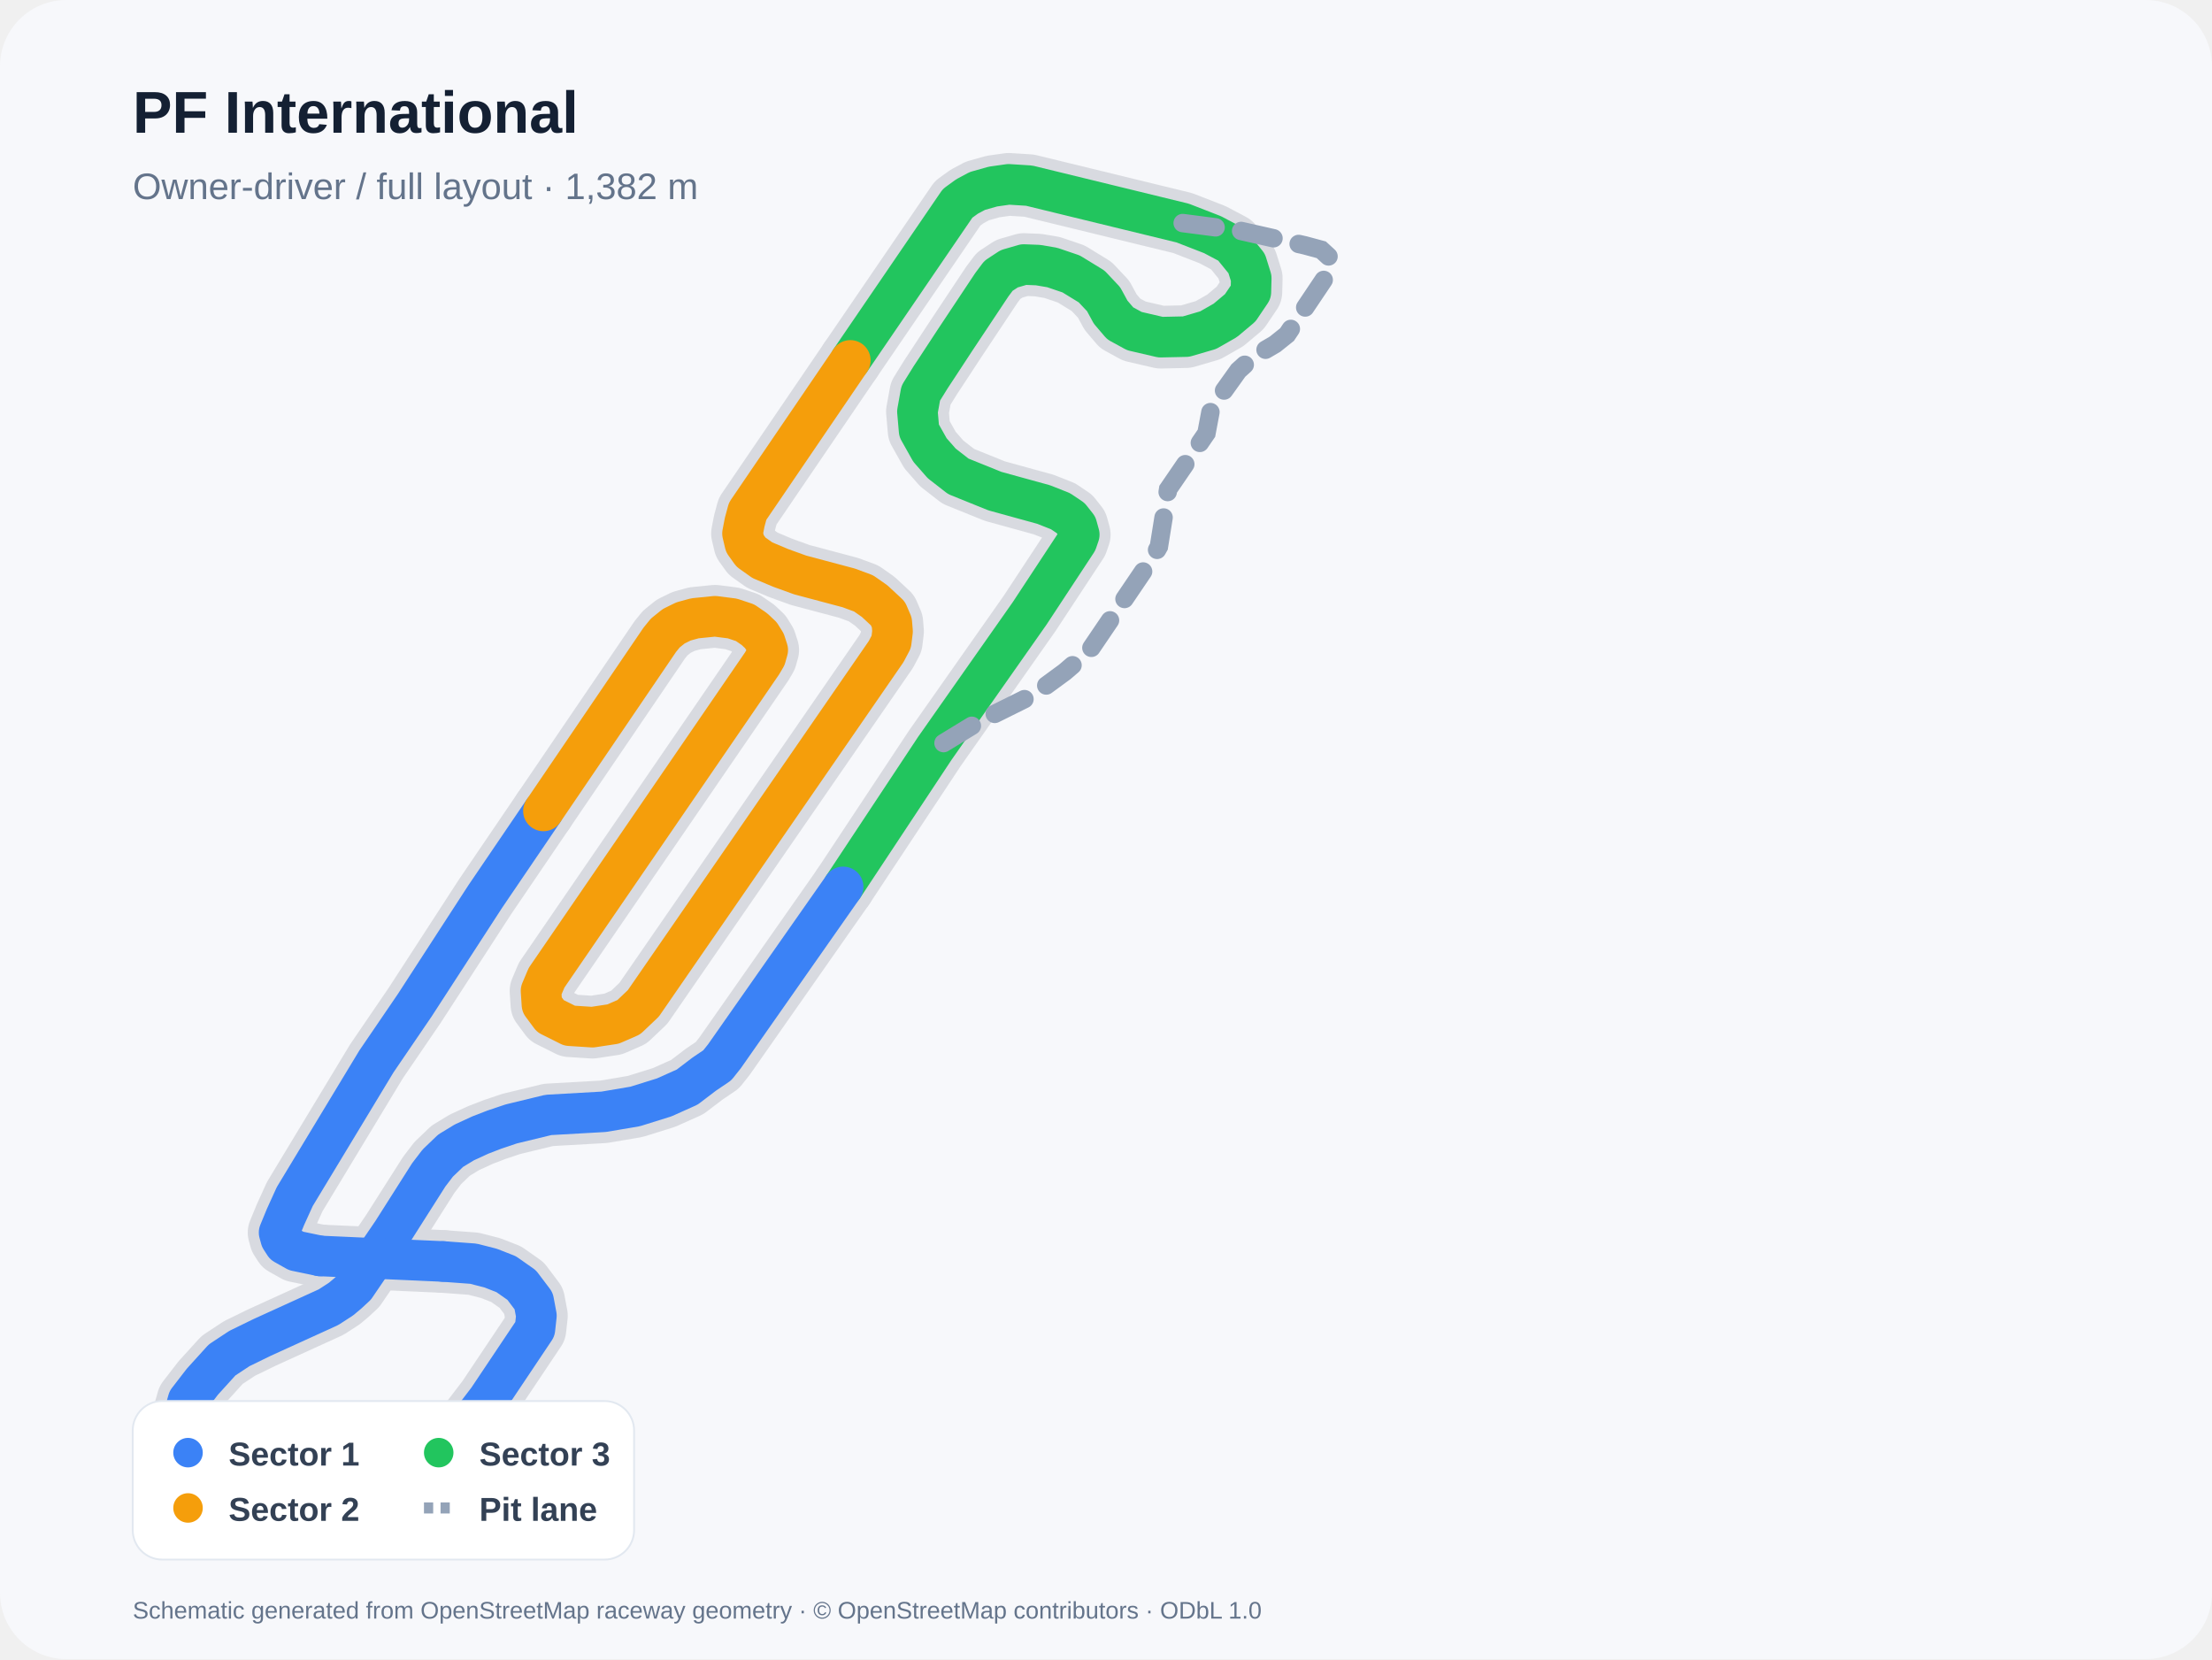
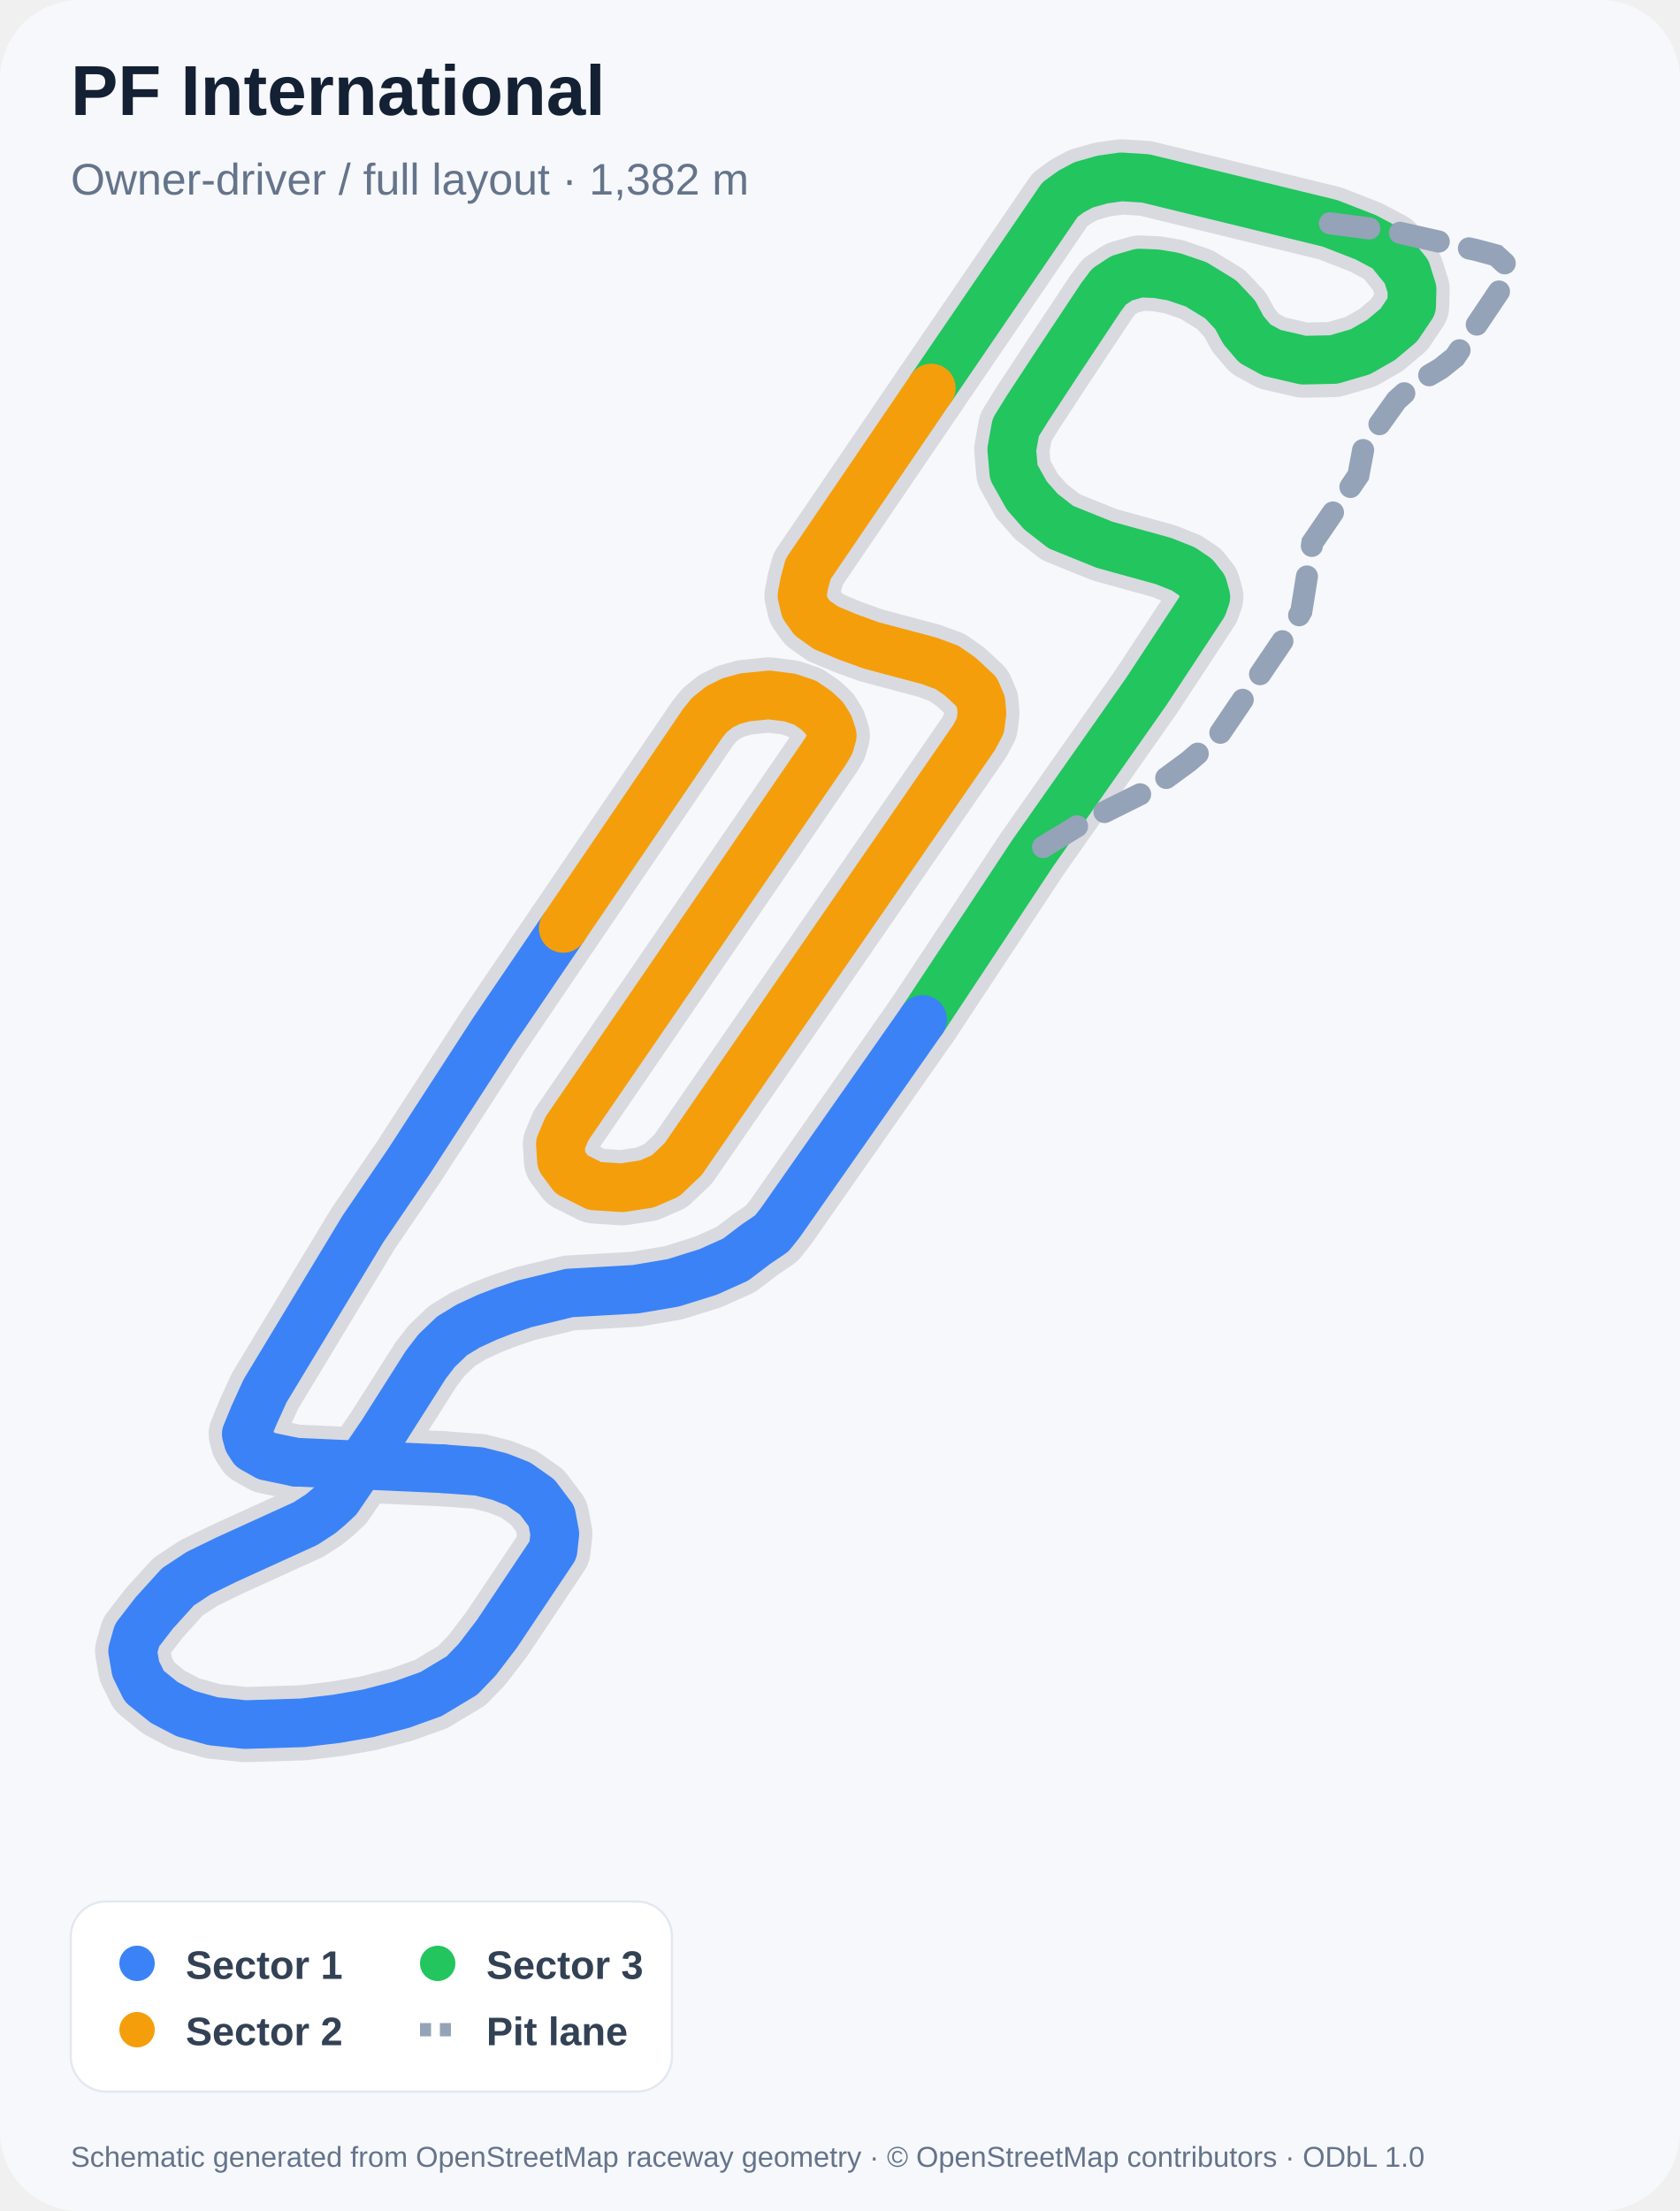
- <svg xmlns="http://www.w3.org/2000/svg" viewBox="0 0 1200 900" role="img" aria-labelledby="title desc">
-   <rect width="1200" height="900" rx="36" fill="#f7f8fb" />
+ <svg xmlns="http://www.w3.org/2000/svg" viewBox="40 20 760 1000" role="img" aria-labelledby="title desc">
+   <rect x="40" y="20" width="760" height="1000" rx="36" fill="#f7f8fb" />
  <g font-family="Arial, Helvetica, sans-serif" fill="#142033">
    <text x="72" y="72" font-size="32" font-weight="700">PF International</text>
    <text x="72" y="108" font-size="20" fill="#64748b">Owner-driver / full layout · 1,382 m</text>
  </g>
  <g fill="none" stroke="#172033" stroke-width="34" stroke-linecap="round" stroke-linejoin="round" opacity="0.14">
    <path d="M 461.3,195.5 L 519.5,110.3 L 524.6,106.6 L 530.2,103.6 L 538.7,101.2 L 547.2,100.0 L 558.3,100.7 L 641.6,121.0 L 657.8,127.3 L 668.0,132.7 L 676.3,142.9 L 678.8,150.9 L 678.6,158.4 L 672.8,167.0 L 664.7,173.8 L 655.4,179.1 L 643.4,182.6 L 629.6,182.9 L 615.4,179.6 L 607.7,175.4 L 602.5,169.3 L 598.7,162.3 L 592.2,155.4 L 581.1,148.6 L 570.8,145.1 L 563.1,143.8 L 555.4,143.5 L 547.5,145.8 L 541.7,149.6 L 538.1,154.4 L 518.1,184.5 L 508.4,199.3 L 504.9,204.6 L 499.5,213.3 L 497.7,223.3 L 498.6,233.6 L 504.5,244.1 L 510.9,251.4 L 519.9,258.4 L 539.7,266.4 L 566.2,273.7 L 575.3,277.3 L 580.8,281.0 L 584.2,285.3 L 585.5,290.0 L 584.2,293.8 L 558.6,332.7 L 507.1,406.0 L 457.4,481.1" />
    <path d="M 457.4,481.1 L 393.0,573.0 L 389.1,577.9 L 382.0,582.7 L 372.8,589.7 L 360.3,595.3 L 344.6,600.2 L 327.5,603.1 L 297.5,604.8 L 277.3,609.7 L 268.1,612.8 L 260.6,615.7 L 251.9,619.7 L 244.5,624.2 L 237.5,630.9 L 232.6,637.3 L 212.9,668.3 L 192.8,697.8 L 188.7,701.6 L 185.0,704.7 L 178.2,709.1 L 142.2,725.5 L 129.9,731.5 L 120.5,737.7 L 109.8,749.5 L 102.0,759.6 L 100.0,766.7 L 101.4,774.8 L 105.3,782.7 L 114.3,790.0 L 123.9,795.0 L 136.4,798.5 L 150.8,800.0 L 176.9,799.2 L 192.2,797.4 L 206.6,794.9 L 221.6,791.0 L 235.0,786.2 L 249.0,777.8 L 255.9,770.6 L 264.7,759.1 L 290.2,721.0 L 291.0,713.7 L 289.5,705.7 L 283.0,697.1 L 274.6,691.2 L 266.2,687.9 L 256.8,685.5 L 240.4,684.3" />
    <path d="M 240.4,684.3 L 173.7,681.3" />
    <path d="M 173.7,681.3 L 160.7,678.6 L 154.3,675.0 L 152.3,671.9 L 151.4,668.6 L 154.9,660.1 L 159.9,649.1 L 204.2,575.8 L 225.0,545.3 L 263.2,486.4 L 294.8,439.9" />
    <path d="M 294.8,439.9 L 357.9,347.1 L 360.9,343.4 L 365.5,339.7 L 370.8,337.1 L 377.0,335.4 L 387.9,334.3 L 397.3,335.5 L 404.2,337.8 L 409.3,341.3 L 412.8,344.6 L 415.1,348.3 L 416.5,352.6 L 415.4,356.5 L 413.4,359.9 L 296.5,530.4 L 293.5,537.5 L 294.0,545.0 L 298.6,551.2 L 309.0,556.4 L 321.4,557.2 L 332.6,555.5 L 341.1,551.8 L 349.0,544.3 L 480.7,353.5 L 483.5,348.2 L 484.2,342.5 L 483.8,337.7 L 481.7,332.8 L 474.5,326.1 L 468.5,321.9 L 460.4,318.9 L 434.1,311.9 L 423.6,308.1 L 413.6,303.9 L 407.4,299.5 L 404.1,294.9 L 402.8,289.4 L 404.0,283.2 L 405.6,277.3 L 461.3,195.5" />
  </g>
  <g fill="none" stroke-linecap="round" stroke-linejoin="round">
    <path d="M 461.3,195.5 L 519.5,110.3 L 524.6,106.6 L 530.2,103.6 L 538.7,101.2 L 547.2,100.0 L 558.3,100.7 L 641.6,121.0 L 657.8,127.3 L 668.0,132.7 L 676.3,142.9 L 678.8,150.9 L 678.6,158.4 L 672.8,167.0 L 664.7,173.8 L 655.4,179.1 L 643.4,182.6 L 629.6,182.9 L 615.4,179.6 L 607.7,175.4 L 602.5,169.3 L 598.7,162.3 L 592.2,155.4 L 581.1,148.6 L 570.8,145.1 L 563.1,143.8 L 555.4,143.5 L 547.5,145.8 L 541.7,149.6 L 538.1,154.4 L 518.1,184.5 L 508.4,199.3 L 504.9,204.6 L 499.5,213.3 L 497.7,223.3 L 498.6,233.6 L 504.5,244.1 L 510.9,251.4 L 519.9,258.4 L 539.7,266.4 L 566.2,273.7 L 575.3,277.3 L 580.8,281.0 L 584.2,285.3 L 585.5,290.0 L 584.2,293.8 L 558.6,332.7 L 507.1,406.0 L 457.4,481.1" stroke="#22c55e" stroke-width="22" />
    <path d="M 457.4,481.1 L 393.0,573.0 L 389.1,577.9 L 382.0,582.7 L 372.8,589.7 L 360.3,595.3 L 344.6,600.2 L 327.5,603.1 L 297.5,604.8 L 277.3,609.7 L 268.1,612.8 L 260.6,615.7 L 251.9,619.7 L 244.5,624.2 L 237.5,630.9 L 232.6,637.3 L 212.9,668.3 L 192.8,697.8 L 188.7,701.6 L 185.0,704.7 L 178.2,709.1 L 142.2,725.5 L 129.9,731.5 L 120.5,737.7 L 109.8,749.5 L 102.0,759.6 L 100.0,766.7 L 101.4,774.8 L 105.3,782.7 L 114.3,790.0 L 123.9,795.0 L 136.4,798.5 L 150.8,800.0 L 176.9,799.2 L 192.2,797.4 L 206.6,794.9 L 221.6,791.0 L 235.0,786.2 L 249.0,777.8 L 255.9,770.6 L 264.7,759.1 L 290.2,721.0 L 291.0,713.7 L 289.5,705.7 L 283.0,697.1 L 274.6,691.2 L 266.2,687.9 L 256.8,685.5 L 240.4,684.3" stroke="#3b82f6" stroke-width="22" />
    <path d="M 240.4,684.3 L 173.7,681.3" stroke="#3b82f6" stroke-width="22" />
    <path d="M 173.7,681.3 L 160.7,678.6 L 154.3,675.0 L 152.3,671.9 L 151.4,668.6 L 154.9,660.1 L 159.9,649.1 L 204.2,575.8 L 225.0,545.3 L 263.2,486.4 L 294.8,439.9" stroke="#3b82f6" stroke-width="22" />
    <path d="M 294.8,439.9 L 357.9,347.1 L 360.9,343.4 L 365.5,339.7 L 370.8,337.1 L 377.0,335.4 L 387.9,334.3 L 397.3,335.5 L 404.2,337.8 L 409.3,341.3 L 412.8,344.6 L 415.1,348.3 L 416.5,352.6 L 415.4,356.5 L 413.4,359.9 L 296.5,530.4 L 293.5,537.5 L 294.0,545.0 L 298.6,551.2 L 309.0,556.4 L 321.4,557.2 L 332.6,555.5 L 341.1,551.8 L 349.0,544.3 L 480.7,353.5 L 483.5,348.2 L 484.2,342.5 L 483.8,337.7 L 481.7,332.8 L 474.5,326.1 L 468.5,321.9 L 460.4,318.9 L 434.1,311.9 L 423.6,308.1 L 413.6,303.9 L 407.4,299.5 L 404.1,294.9 L 402.8,289.4 L 404.0,283.2 L 405.6,277.3 L 461.3,195.5" stroke="#f59e0b" stroke-width="22" />
  </g>
  <path d="M 641.6,121.0 L 671.6,124.9 L 707.9,133.1 L 716.8,135.5 L 721.7,140.0 L 721.6,144.7 L 718.2,151.7 L 698.2,181.5 L 691.7,186.7 L 680.1,193.5 L 671.8,201.0 L 657.0,221.7 L 654.5,235.0 L 633.7,265.4 L 628.7,296.5 L 625.9,301.5 L 591.0,353.0 L 577.6,364.5 L 561.1,376.6 L 529.9,392.1 L 507.1,406.0" fill="none" stroke="#94a3b8" stroke-width="10" stroke-dasharray="18 14" stroke-linecap="round" />
  <g font-family="Arial, Helvetica, sans-serif" font-size="18" font-weight="700">
-     <g transform="translate(72 760)">
+     <g transform="translate(72 880)">
      <rect width="272" height="86" rx="16" fill="#ffffff" stroke="#e2e8f0" />
      <circle cx="30" cy="28" r="8" fill="#3b82f6" />
      <text x="52" y="35" fill="#334155">Sector 1</text>
      <circle cx="30" cy="58" r="8" fill="#f59e0b" />
      <text x="52" y="65" fill="#334155">Sector 2</text>
      <circle cx="166" cy="28" r="8" fill="#22c55e" />
      <text x="188" y="35" fill="#334155">Sector 3</text>
      <line x1="158" y1="58" x2="174" y2="58" stroke="#94a3b8" stroke-width="6" stroke-dasharray="5 4" />
      <text x="188" y="65" fill="#334155">Pit lane</text>
    </g>
  </g>
-   <text x="72" y="878" font-family="Arial, Helvetica, sans-serif" font-size="13" fill="#64748b">Schematic generated from OpenStreetMap raceway geometry · © OpenStreetMap contributors · ODbL 1.0</text>
+   <text x="72" y="1000" font-family="Arial, Helvetica, sans-serif" font-size="13" fill="#64748b">Schematic generated from OpenStreetMap raceway geometry · © OpenStreetMap contributors · ODbL 1.0</text>
</svg>
